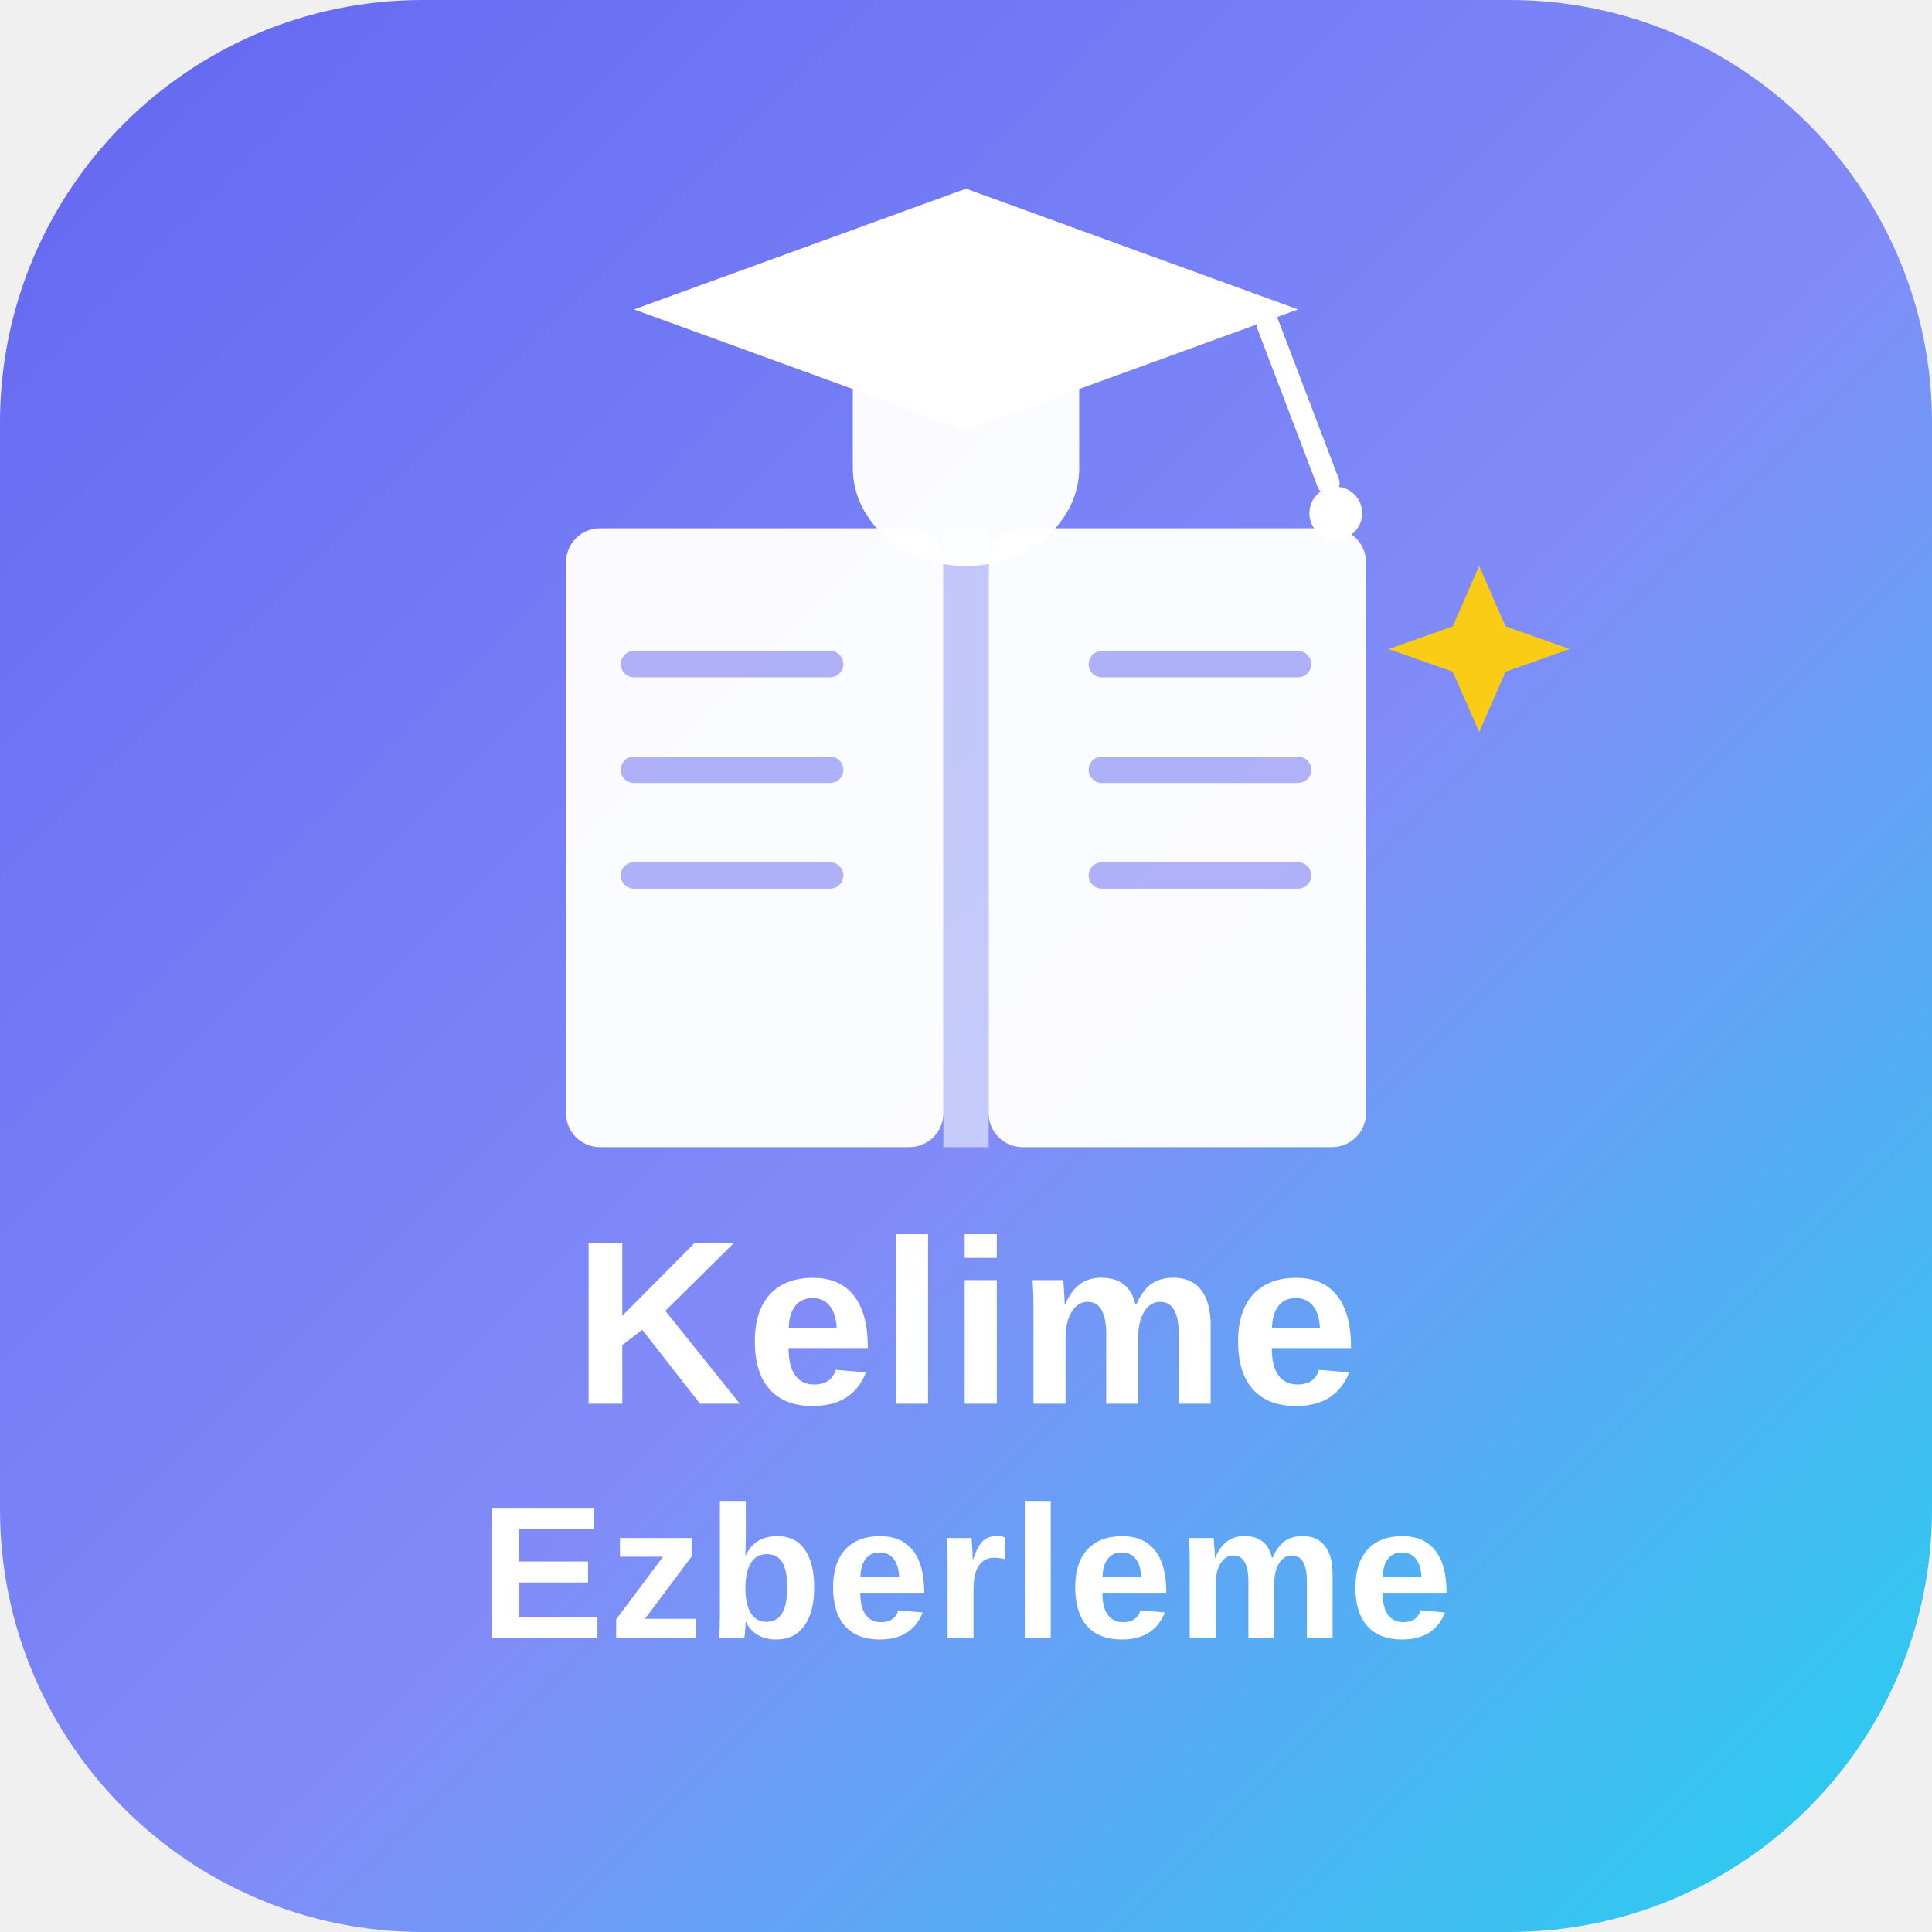
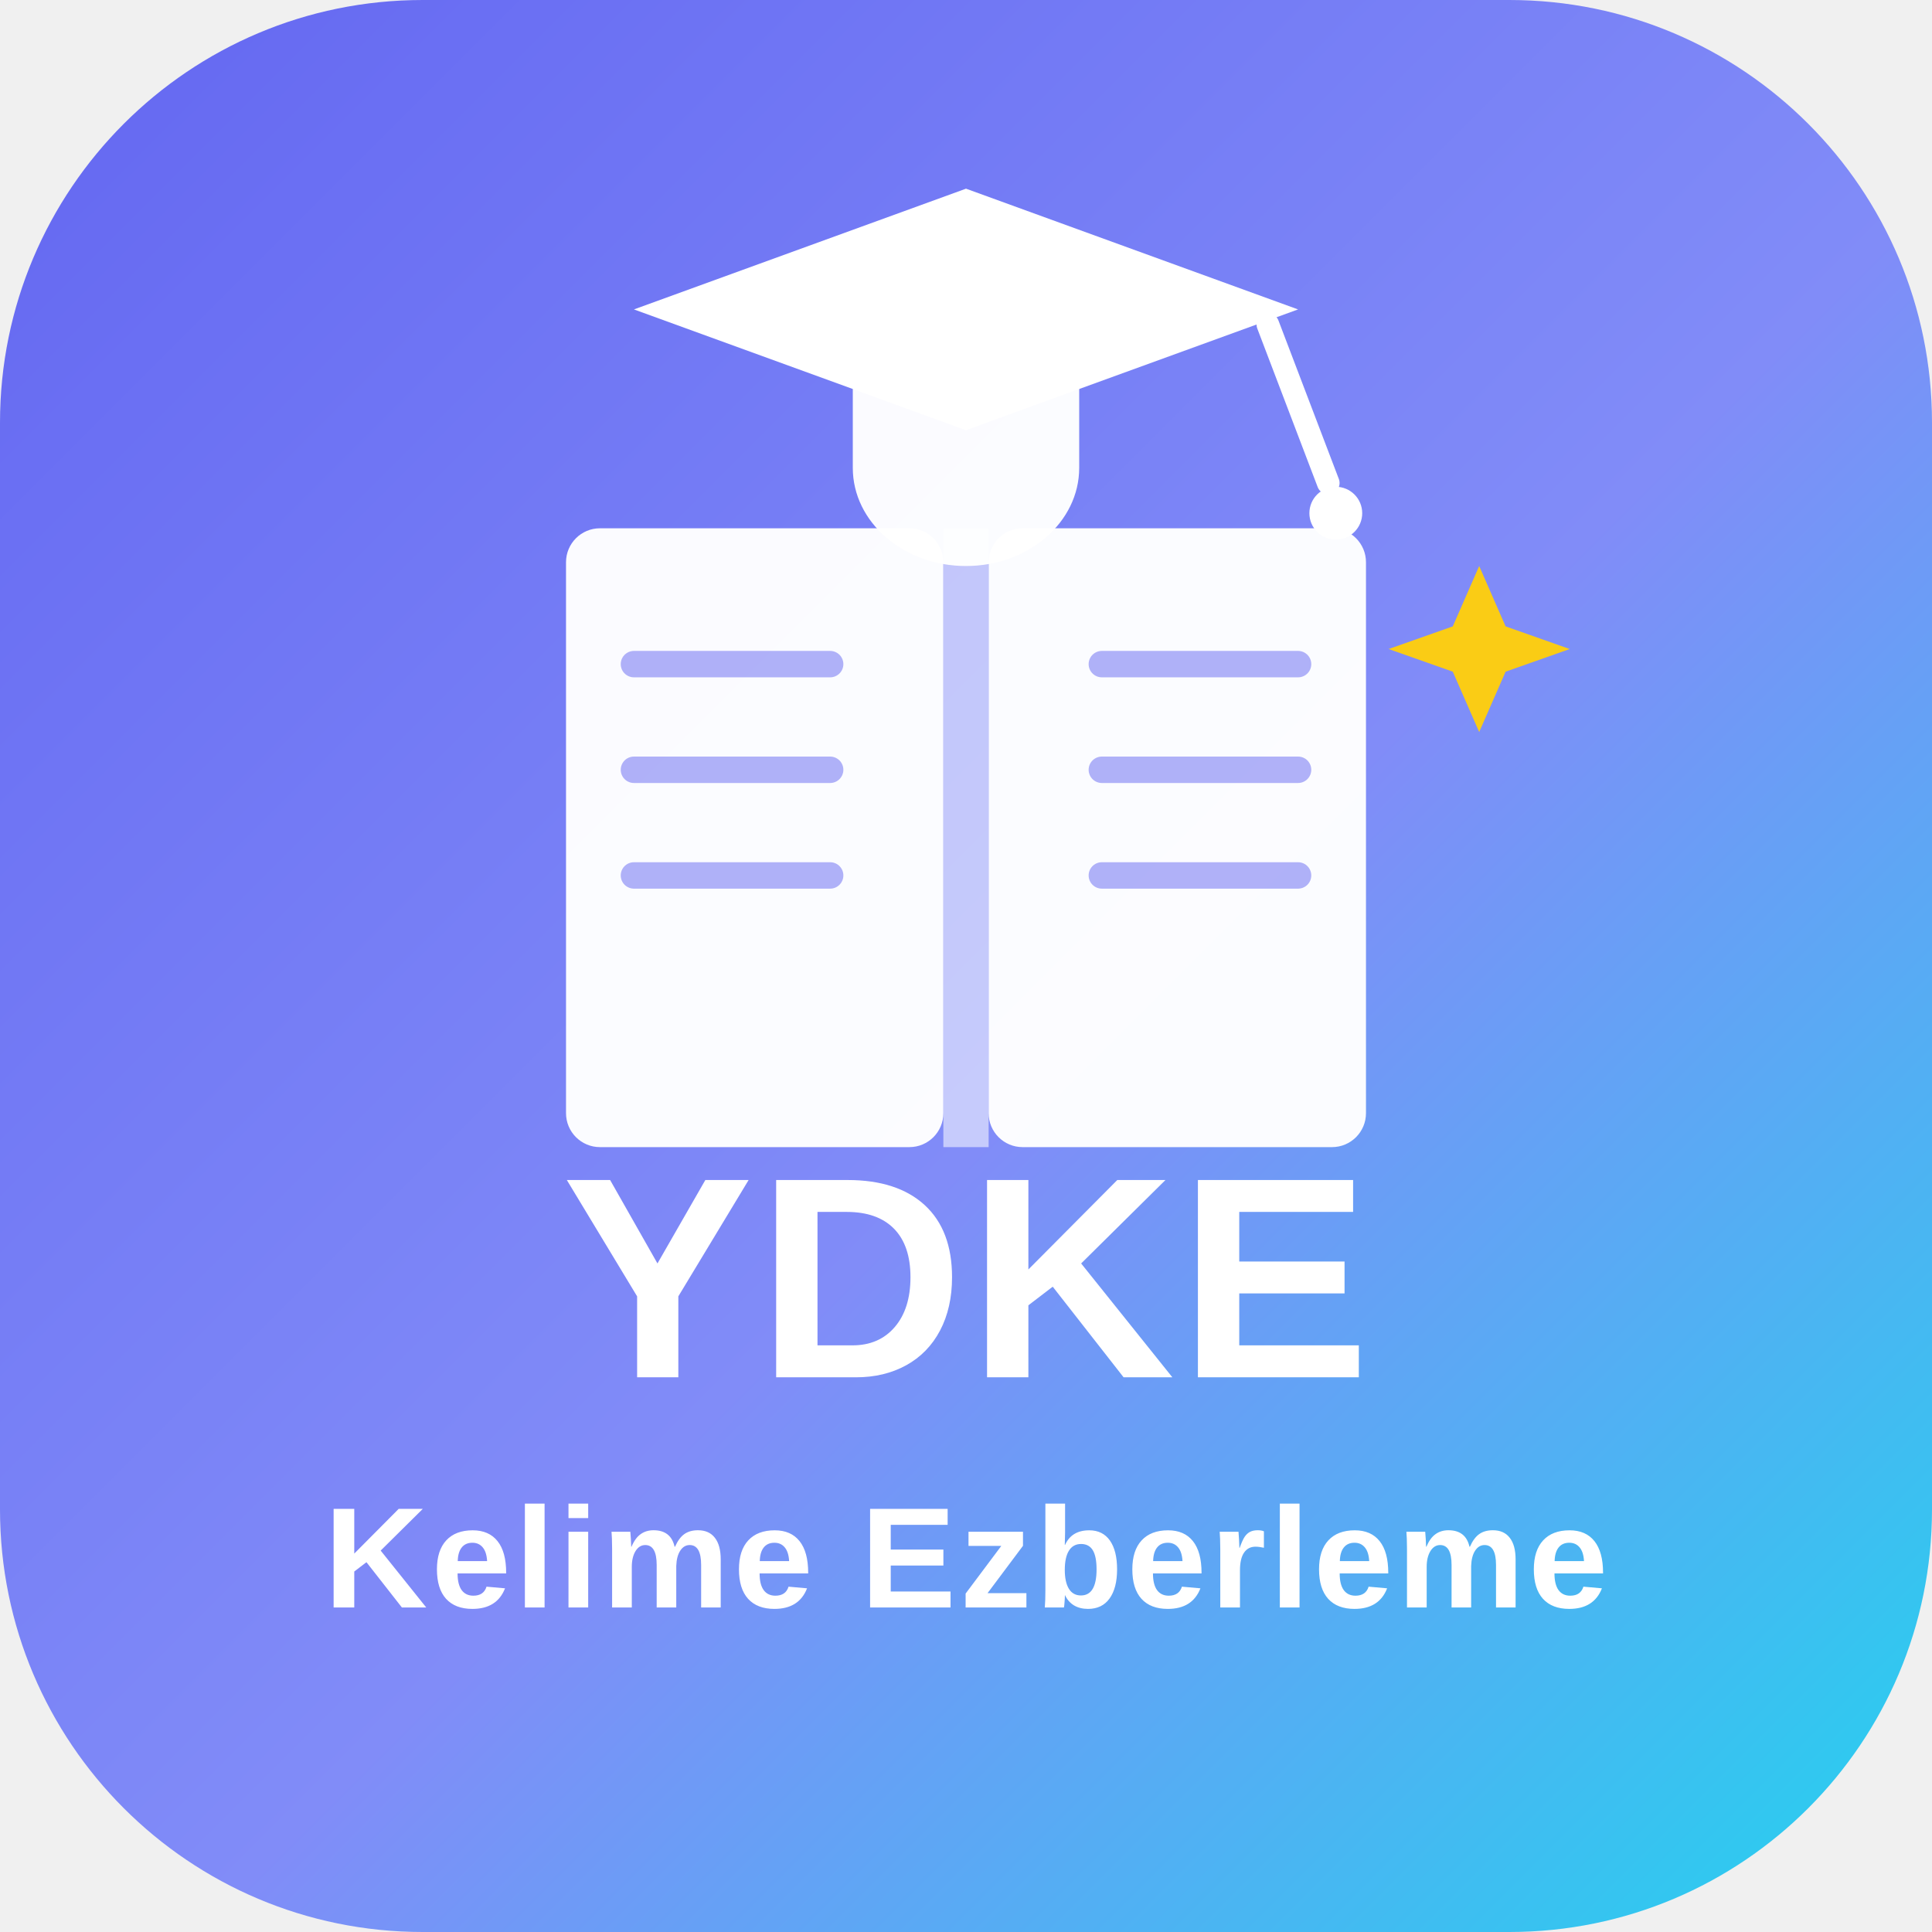
- <svg xmlns="http://www.w3.org/2000/svg" width="512" height="512" viewBox="0 0 512 512" role="img" aria-label="Kelime Ezberleme - Top Words">
+ <svg xmlns="http://www.w3.org/2000/svg" width="512" height="512" viewBox="0 0 512 512" role="img" aria-label="YDKE - Yabancı Dil Kelime Ezberleme">
  <defs>
    <linearGradient id="bg" x1="0" y1="0" x2="1" y2="1">
      <stop offset="0" stop-color="#6366f1" />
      <stop offset="0.55" stop-color="#818cf8" />
      <stop offset="1" stop-color="#22d3ee" />
    </linearGradient>
  </defs>
  <rect width="512" height="512" rx="112" fill="url(#bg)" />
  <g fill="#ffffff">
    <polygon points="256,50 344,82 256,114 168,82" />
    <path d="M226,90 h60 v34 a30,26 0 0 1 -60,0 z" opacity="0.97" />
    <line x1="336" y1="86" x2="352" y2="128" stroke="#ffffff" stroke-width="6" stroke-linecap="round" />
    <circle cx="354" cy="136" r="7" />
  </g>
  <polygon points="392,150 399,166 416,172 399,178 392,194 385,178 368,172 385,166" fill="#facc15" />
  <g fill="#ffffff">
    <rect x="150" y="140" width="100" height="164" rx="9" opacity="0.97" />
    <rect x="262" y="140" width="100" height="164" rx="9" opacity="0.97" />
    <rect x="250" y="140" width="12" height="164" opacity="0.55" />
  </g>
  <g stroke="#6366f1" stroke-width="7" stroke-linecap="round" opacity="0.5">
    <line x1="168" y1="176" x2="220" y2="176" />
    <line x1="168" y1="204" x2="220" y2="204" />
    <line x1="168" y1="232" x2="220" y2="232" />
    <line x1="292" y1="176" x2="344" y2="176" />
    <line x1="292" y1="204" x2="344" y2="204" />
    <line x1="292" y1="232" x2="344" y2="232" />
  </g>
-   <text x="256" y="372" text-anchor="middle" font-family="Segoe UI, Arial, sans-serif" font-size="62" font-weight="800" fill="#ffffff" letter-spacing="1" textLength="260" lengthAdjust="spacingAndGlyphs">Kelime</text>
-   <text x="256" y="434" text-anchor="middle" font-family="Segoe UI, Arial, sans-serif" font-size="50" font-weight="800" fill="#ffffff" letter-spacing="1" textLength="360" lengthAdjust="spacingAndGlyphs">Ezberleme</text>
+   <text x="256" y="365" text-anchor="middle" font-family="Segoe UI, Arial, sans-serif" font-size="76" font-weight="800" fill="#ffffff" letter-spacing="1" textLength="250" lengthAdjust="spacingAndGlyphs">YDKE</text>
+   <text x="256" y="426" text-anchor="middle" font-family="Segoe UI, Arial, sans-serif" font-size="38" font-weight="700" fill="#ffffff" letter-spacing="1" textLength="354" lengthAdjust="spacingAndGlyphs">Kelime Ezberleme</text>
</svg>
